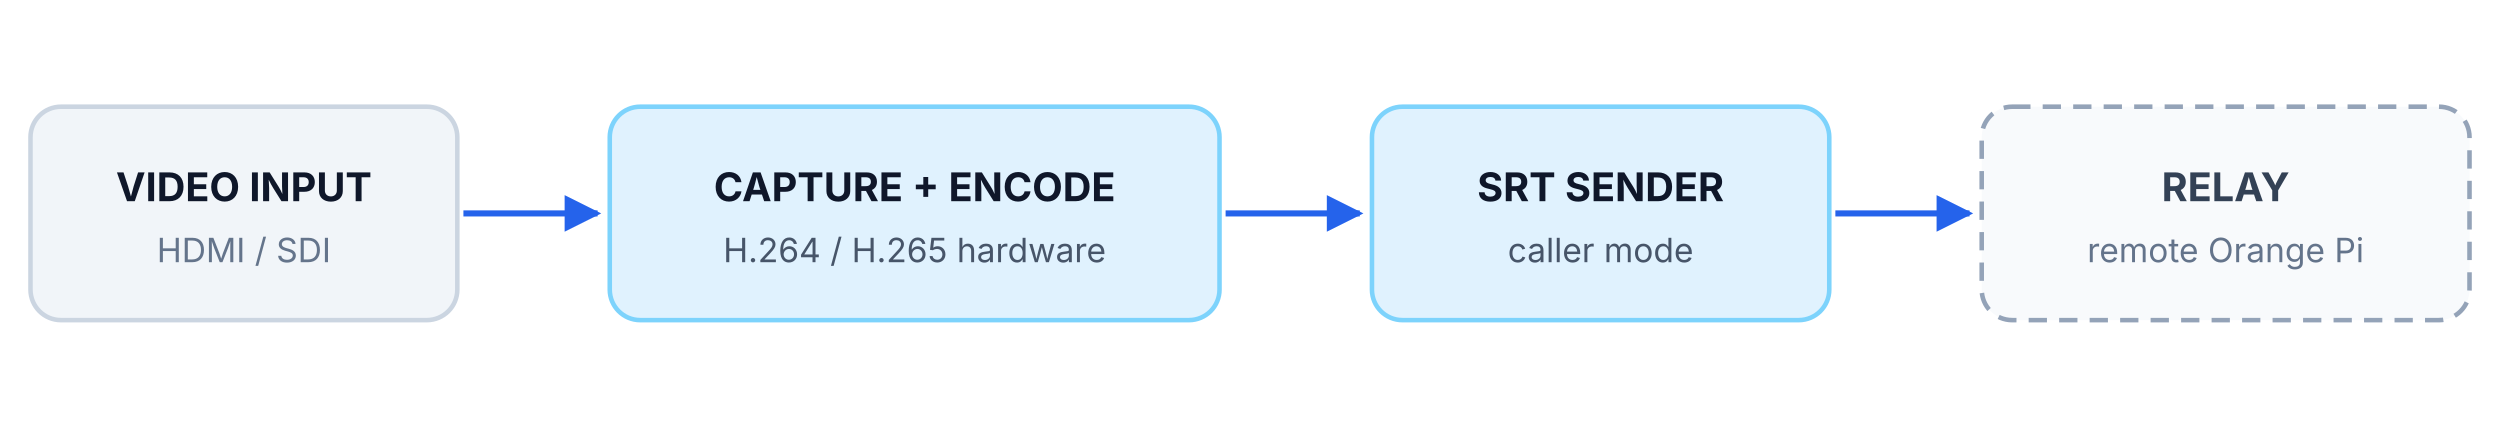
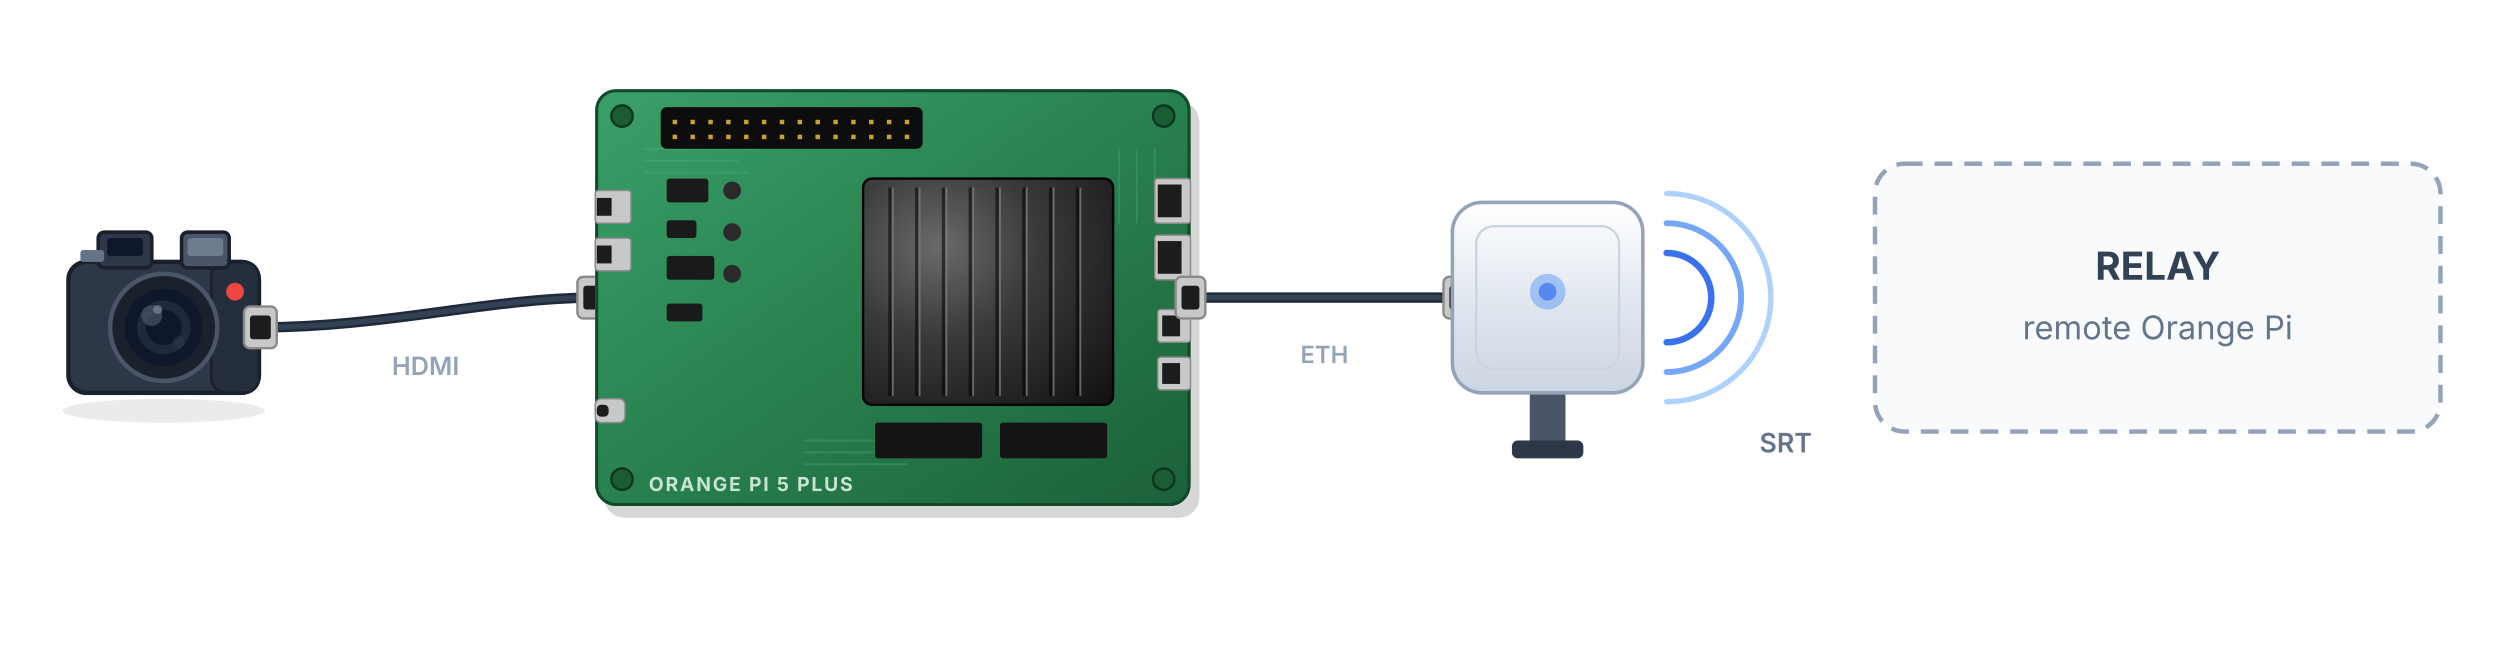
- <svg xmlns="http://www.w3.org/2000/svg" viewBox="0 0 820 140" width="820" height="140" font-family="Inter,'Segoe UI',Roboto,Helvetica,Arial,sans-serif">
+ <svg xmlns="http://www.w3.org/2000/svg" viewBox="0 0 840 220" width="840" height="220" font-family="Inter,'Segoe UI',Roboto,Helvetica,Arial,sans-serif">
  <defs>
-     <marker id="ar1" viewBox="0 0 10 10" refX="9" refY="5" markerWidth="6" markerHeight="6" orient="auto-start-reverse">
-       <path d="M0 0 L10 5 L0 10 Z" fill="#2563eb" />
-     </marker>
+     <linearGradient id="pcbE" x1="0" y1="0" x2="1" y2="1">
+       <stop offset="0" stop-color="#3aa06a" />
+       <stop offset="0.45" stop-color="#2a8452" />
+       <stop offset="1" stop-color="#1c6039" />
+     </linearGradient>
+     <radialGradient id="hsE" cx="0.3" cy="0.3" r="1">
+       <stop offset="0" stop-color="#6a6a6a" />
+       <stop offset="0.4" stop-color="#3a3a3a" />
+       <stop offset="1" stop-color="#0f0f0f" />
+     </radialGradient>
+     <linearGradient id="ubiqE" x1="0" y1="0" x2="0" y2="1">
+       <stop offset="0" stop-color="#ffffff" />
+       <stop offset="0.5" stop-color="#e2e8f0" />
+       <stop offset="1" stop-color="#cbd5e1" />
+     </linearGradient>
  </defs>
-   <rect x="10" y="35" width="140" height="70" rx="10" fill="#f1f5f9" stroke="#cbd5e1" stroke-width="1.5" />
-   <text x="80" y="66" text-anchor="middle" fill="#0f172a" font-size="13" font-weight="700">VIDEO INPUT</text>
-   <text x="80" y="86" text-anchor="middle" fill="#64748b" font-size="11">HDMI / SDI</text>
-   <path d="M152 70 H196" stroke="#2563eb" stroke-width="2" marker-end="url(#ar1)" />
-   <rect x="200" y="35" width="200" height="70" rx="10" fill="#e0f2fe" stroke="#7dd3fc" stroke-width="1.5" />
-   <text x="300" y="66" text-anchor="middle" fill="#0f172a" font-size="13" font-weight="700">CAPTURE + ENCODE</text>
-   <text x="300" y="86" text-anchor="middle" fill="#475569" font-size="11">H.264 / H.265 hardware</text>
-   <path d="M402 70 H446" stroke="#2563eb" stroke-width="2" marker-end="url(#ar1)" />
-   <rect x="450" y="35" width="150" height="70" rx="10" fill="#e0f2fe" stroke="#7dd3fc" stroke-width="1.5" />
-   <text x="525" y="66" text-anchor="middle" fill="#0f172a" font-size="13" font-weight="700">SRT SENDER</text>
-   <text x="525" y="86" text-anchor="middle" fill="#475569" font-size="11">caller mode</text>
-   <path d="M602 70 H646" stroke="#2563eb" stroke-width="2" marker-end="url(#ar1)" />
-   <rect x="650" y="35" width="160" height="70" rx="10" fill="#f8fafc" stroke="#94a3b8" stroke-width="1.5" stroke-dasharray="6 4" />
-   <text x="730" y="66" text-anchor="middle" fill="#334155" font-size="13" font-weight="700">RELAY</text>
-   <text x="730" y="86" text-anchor="middle" fill="#64748b" font-size="11">remote Orange Pi</text>
+   <g transform="translate(55,110)">
+     <ellipse cx="0" cy="28" rx="34" ry="4" fill="#000" opacity="0.08" />
+     <rect x="-32" y="-22" width="64" height="44" rx="6" fill="#2d3748" stroke="#1a202c" stroke-width="1.5" />
+     <rect x="16" y="-22" width="16" height="44" rx="5" fill="#242e3d" stroke="#1a202c" stroke-width="1" />
+     <rect x="-22" y="-32" width="18" height="12" rx="2" fill="#2d3748" stroke="#1a202c" stroke-width="1.2" />
+     <rect x="-19" y="-30" width="12" height="6" rx="1" fill="#0f172a" />
+     <rect x="6" y="-32" width="16" height="12" rx="2" fill="#4a5568" stroke="#1a202c" stroke-width="1.2" />
+     <rect x="8" y="-30" width="12" height="6" rx="1" fill="#94a3b8" opacity="0.5" />
+     <circle cx="0" cy="0" r="18" fill="#1a202c" stroke="#4a5568" stroke-width="1.5" />
+     <circle cx="0" cy="0" r="13" fill="#0f172a" />
+     <circle cx="0" cy="0" r="9" fill="#1e293b" />
+     <circle cx="0" cy="0" r="6" fill="#0f172a" />
+     <circle cx="-4" cy="-4" r="3.5" fill="#4a5568" opacity="0.7" />
+     <circle cx="-2" cy="-6" r="1.5" fill="#94a3b8" opacity="0.5" />
+     <circle cx="5" cy="5" r="2" fill="#334155" opacity="0.4" />
+     <circle cx="24" cy="-12" r="3" fill="#ef4444" />
+     <rect x="-28" y="-26" width="8" height="4" rx="1" fill="#64748b" />
+   </g>
+   <path d="M87 110 C 130 110, 165 100, 200 100" fill="none" stroke="#1e293b" stroke-width="3.5" stroke-linecap="round" />
+   <path d="M87 110 C 130 110, 165 100, 200 100" fill="none" stroke="#334155" stroke-width="1.8" stroke-linecap="round" />
+   <rect x="82" y="103" width="11" height="14" rx="2" fill="#c8c8c8" stroke="#8a8a8a" stroke-width="0.8" />
+   <rect x="84" y="106" width="7" height="8" rx="1" fill="#1c1c1c" />
+   <rect x="194" y="93" width="11" height="14" rx="2" fill="#c8c8c8" stroke="#8a8a8a" stroke-width="0.8" />
+   <rect x="196" y="96" width="7" height="8" rx="1" fill="#1c1c1c" />
+   <text x="143" y="126" text-anchor="middle" fill="#94a3b8" font-size="8.5" font-weight="600">HDMI</text>
+   <g transform="translate(200,30)">
+     <rect x="3" y="4" width="200" height="140" rx="7" fill="#000" opacity="0.16" />
+     <rect x="0" y="0" width="200" height="140" rx="7" fill="url(#pcbE)" />
+     <rect x="0.5" y="0.5" width="199" height="139" rx="6.5" fill="none" stroke="#12492a" stroke-width="1" />
+     <g stroke="#4cb47e" stroke-width="0.7" opacity="0.3" fill="none">
+       <path d="M16 20 H55" />
+       <path d="M16 24 H48" />
+       <path d="M16 28 H52" />
+       <path d="M70 118 H100" />
+       <path d="M70 122 H95" />
+       <path d="M70 126 H105" />
+       <path d="M176 20 V45" />
+       <path d="M182 20 V45" />
+       <path d="M188 20 V45" />
+     </g>
+     <circle cx="9" cy="9" r="3.6" fill="#1a5c34" stroke="#0d3520" stroke-width="0.8" />
+     <circle cx="191" cy="9" r="3.6" fill="#1a5c34" stroke="#0d3520" stroke-width="0.8" />
+     <circle cx="9" cy="131" r="3.6" fill="#1a5c34" stroke="#0d3520" stroke-width="0.8" />
+     <circle cx="191" cy="131" r="3.6" fill="#1a5c34" stroke="#0d3520" stroke-width="0.8" />
+     <rect x="22" y="6" width="88" height="14" rx="2" fill="#0d0d0d" />
+     <line x1="26" y1="11" x2="106" y2="11" stroke="#c9a227" stroke-width="1.5" stroke-dasharray="1.5 4.5" />
+     <line x1="26" y1="16" x2="106" y2="16" stroke="#c9a227" stroke-width="1.5" stroke-dasharray="1.5 4.5" />
+     <rect x="90" y="30" width="84" height="76" rx="3" fill="url(#hsE)" />
+     <g stroke="#000" stroke-width="1.1" opacity="0.55">
+       <line x1="99" y1="33" x2="99" y2="103" />
+       <line x1="108" y1="33" x2="108" y2="103" />
+       <line x1="117" y1="33" x2="117" y2="103" />
+       <line x1="126" y1="33" x2="126" y2="103" />
+       <line x1="135" y1="33" x2="135" y2="103" />
+       <line x1="144" y1="33" x2="144" y2="103" />
+       <line x1="153" y1="33" x2="153" y2="103" />
+       <line x1="162" y1="33" x2="162" y2="103" />
+     </g>
+     <g stroke="#7a7a7a" stroke-width="0.6" opacity="0.8">
+       <line x1="100" y1="33" x2="100" y2="103" />
+       <line x1="109" y1="33" x2="109" y2="103" />
+       <line x1="118" y1="33" x2="118" y2="103" />
+       <line x1="127" y1="33" x2="127" y2="103" />
+       <line x1="136" y1="33" x2="136" y2="103" />
+       <line x1="145" y1="33" x2="145" y2="103" />
+       <line x1="154" y1="33" x2="154" y2="103" />
+       <line x1="163" y1="33" x2="163" y2="103" />
+     </g>
+     <rect x="90" y="30" width="84" height="76" rx="3" fill="none" stroke="#000" stroke-width="0.8" />
+     <rect x="94" y="112" width="36" height="12" rx="1" fill="#141414" />
+     <rect x="136" y="112" width="36" height="12" rx="1" fill="#141414" />
+     <rect x="0" y="34" width="12" height="11" rx="1" fill="#c8c8c8" stroke="#8a8a8a" stroke-width="0.5" />
+     <rect x="0.5" y="36.5" width="5" height="6" fill="#1c1c1c" />
+     <rect x="0" y="50" width="12" height="11" rx="1" fill="#c8c8c8" stroke="#8a8a8a" stroke-width="0.5" />
+     <rect x="0.5" y="52.5" width="5" height="6" fill="#1c1c1c" />
+     <rect x="0" y="104" width="10" height="8" rx="2" fill="#c8c8c8" stroke="#8a8a8a" stroke-width="0.5" />
+     <rect x="0.5" y="106" width="4" height="4" rx="1.5" fill="#1c1c1c" />
+     <rect x="188" y="30" width="12" height="15" rx="1" fill="#c8c8c8" stroke="#8a8a8a" stroke-width="0.5" />
+     <rect x="189" y="32" width="8" height="11" fill="#1c1c1c" />
+     <rect x="188" y="49" width="12" height="15" rx="1" fill="#c8c8c8" stroke="#8a8a8a" stroke-width="0.5" />
+     <rect x="189" y="51" width="8" height="11" fill="#1c1c1c" />
+     <rect x="189" y="74" width="11" height="11" rx="1" fill="#c8c8c8" stroke="#8a8a8a" stroke-width="0.5" />
+     <rect x="190.5" y="76" width="6" height="7" fill="#1c1c1c" />
+     <rect x="189" y="90" width="11" height="11" rx="1" fill="#c8c8c8" stroke="#8a8a8a" stroke-width="0.5" />
+     <rect x="190.5" y="92" width="6" height="7" fill="#1c1c1c" />
+     <rect x="24" y="30" width="14" height="8" rx="1" fill="#1a1a1a" />
+     <rect x="24" y="44" width="10" height="6" rx="1" fill="#1a1a1a" />
+     <rect x="24" y="56" width="16" height="8" rx="1" fill="#1a1a1a" />
+     <rect x="24" y="72" width="12" height="6" rx="1" fill="#1a1a1a" />
+     <circle cx="46" cy="34" r="3" fill="#2a2a2a" />
+     <circle cx="46" cy="48" r="3" fill="#2a2a2a" />
+     <circle cx="46" cy="62" r="3" fill="#2a2a2a" />
+     <text x="18" y="135" font-size="6.5" font-weight="700" fill="#d8f0e2" letter-spacing="0.6" opacity="0.9">ORANGE PI 5 PLUS</text>
+   </g>
+   <path d="M400 100 H490" stroke="#1e293b" stroke-width="3.5" stroke-linecap="round" />
+   <path d="M400 100 H490" stroke="#334155" stroke-width="1.8" stroke-linecap="round" />
+   <rect x="395" y="93" width="10" height="14" rx="2" fill="#c8c8c8" stroke="#8a8a8a" stroke-width="0.8" />
+   <rect x="397" y="96" width="6" height="8" rx="1" fill="#1c1c1c" />
+   <rect x="485" y="93" width="10" height="14" rx="2" fill="#c8c8c8" stroke="#8a8a8a" stroke-width="0.8" />
+   <rect x="487" y="96" width="6" height="8" rx="1" fill="#1c1c1c" />
+   <text x="445" y="122" text-anchor="middle" fill="#94a3b8" font-size="8" font-weight="600">ETH</text>
+   <g transform="translate(520,100)">
+     <rect x="-6" y="28" width="12" height="25" rx="2" fill="#4a5568" />
+     <rect x="-12" y="48" width="24" height="6" rx="2" fill="#2d3748" />
+     <rect x="-32" y="-32" width="64" height="64" rx="10" fill="url(#ubiqE)" stroke="#94a3b8" stroke-width="1.2" />
+     <rect x="-24" y="-24" width="48" height="48" rx="6" fill="none" stroke="#cbd5e1" stroke-width="0.8" />
+     <circle cx="0" cy="-2" r="6" fill="#3b82f6" opacity="0.4" />
+     <circle cx="0" cy="-2" r="3" fill="#2563eb" opacity="0.6" />
+   </g>
+   <g transform="translate(560, 100)">
+     <path d="M 0 -15 A 15 15 0 0 1 0 15" fill="none" stroke="#2563eb" stroke-width="2.2" stroke-linecap="round" opacity="0.9" />
+     <path d="M 0 -25 A 25 25 0 0 1 0 25" fill="none" stroke="#3b82f6" stroke-width="2" stroke-linecap="round" opacity="0.7" />
+     <path d="M 0 -35 A 35 35 0 0 1 0 35" fill="none" stroke="#60a5fa" stroke-width="1.8" stroke-linecap="round" opacity="0.5" />
+   </g>
+   <text x="600" y="152" text-anchor="middle" fill="#64748b" font-size="9" font-weight="600">SRT</text>
+   <rect x="630" y="55" width="190" height="90" rx="10" fill="#f8fafc" stroke="#94a3b8" stroke-width="1.5" stroke-dasharray="6 4" />
+   <text x="725" y="94" text-anchor="middle" fill="#334155" font-size="13" font-weight="700">RELAY</text>
+   <text x="725" y="114" text-anchor="middle" fill="#64748b" font-size="11">remote Orange Pi</text>
</svg>
